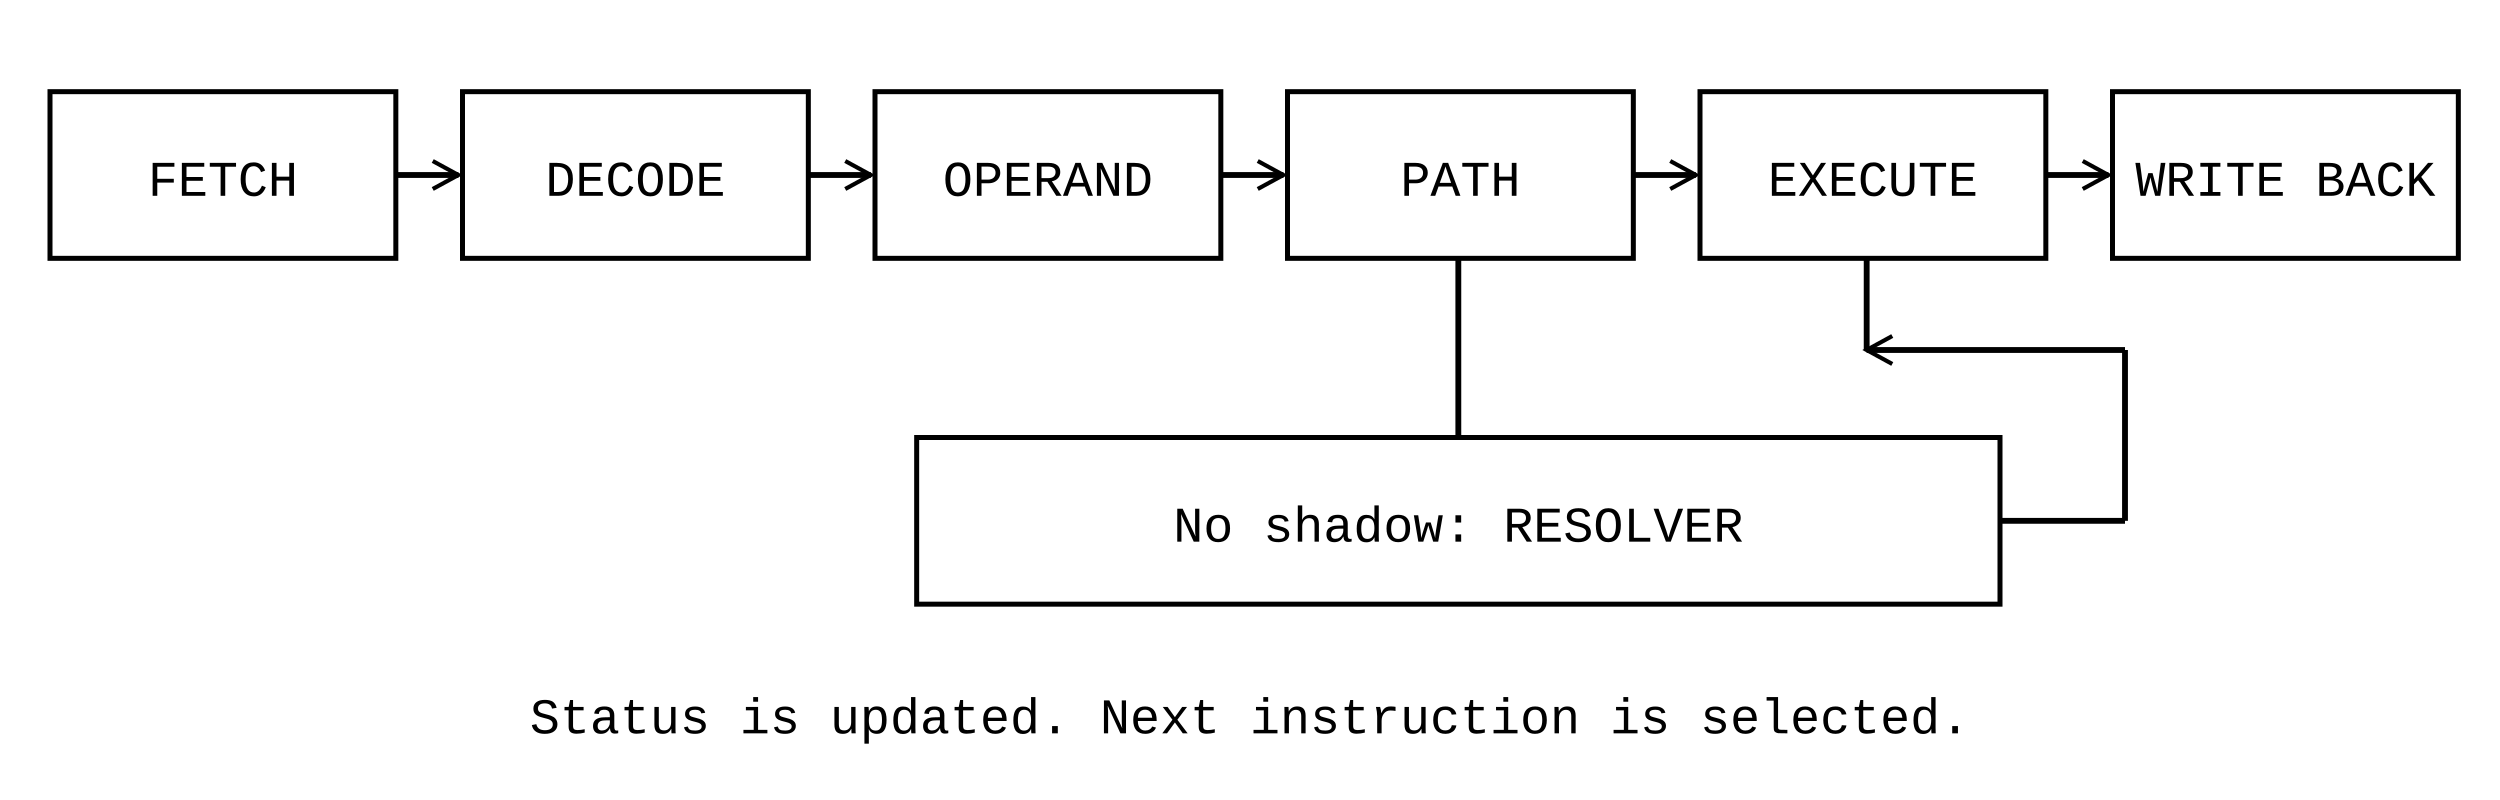
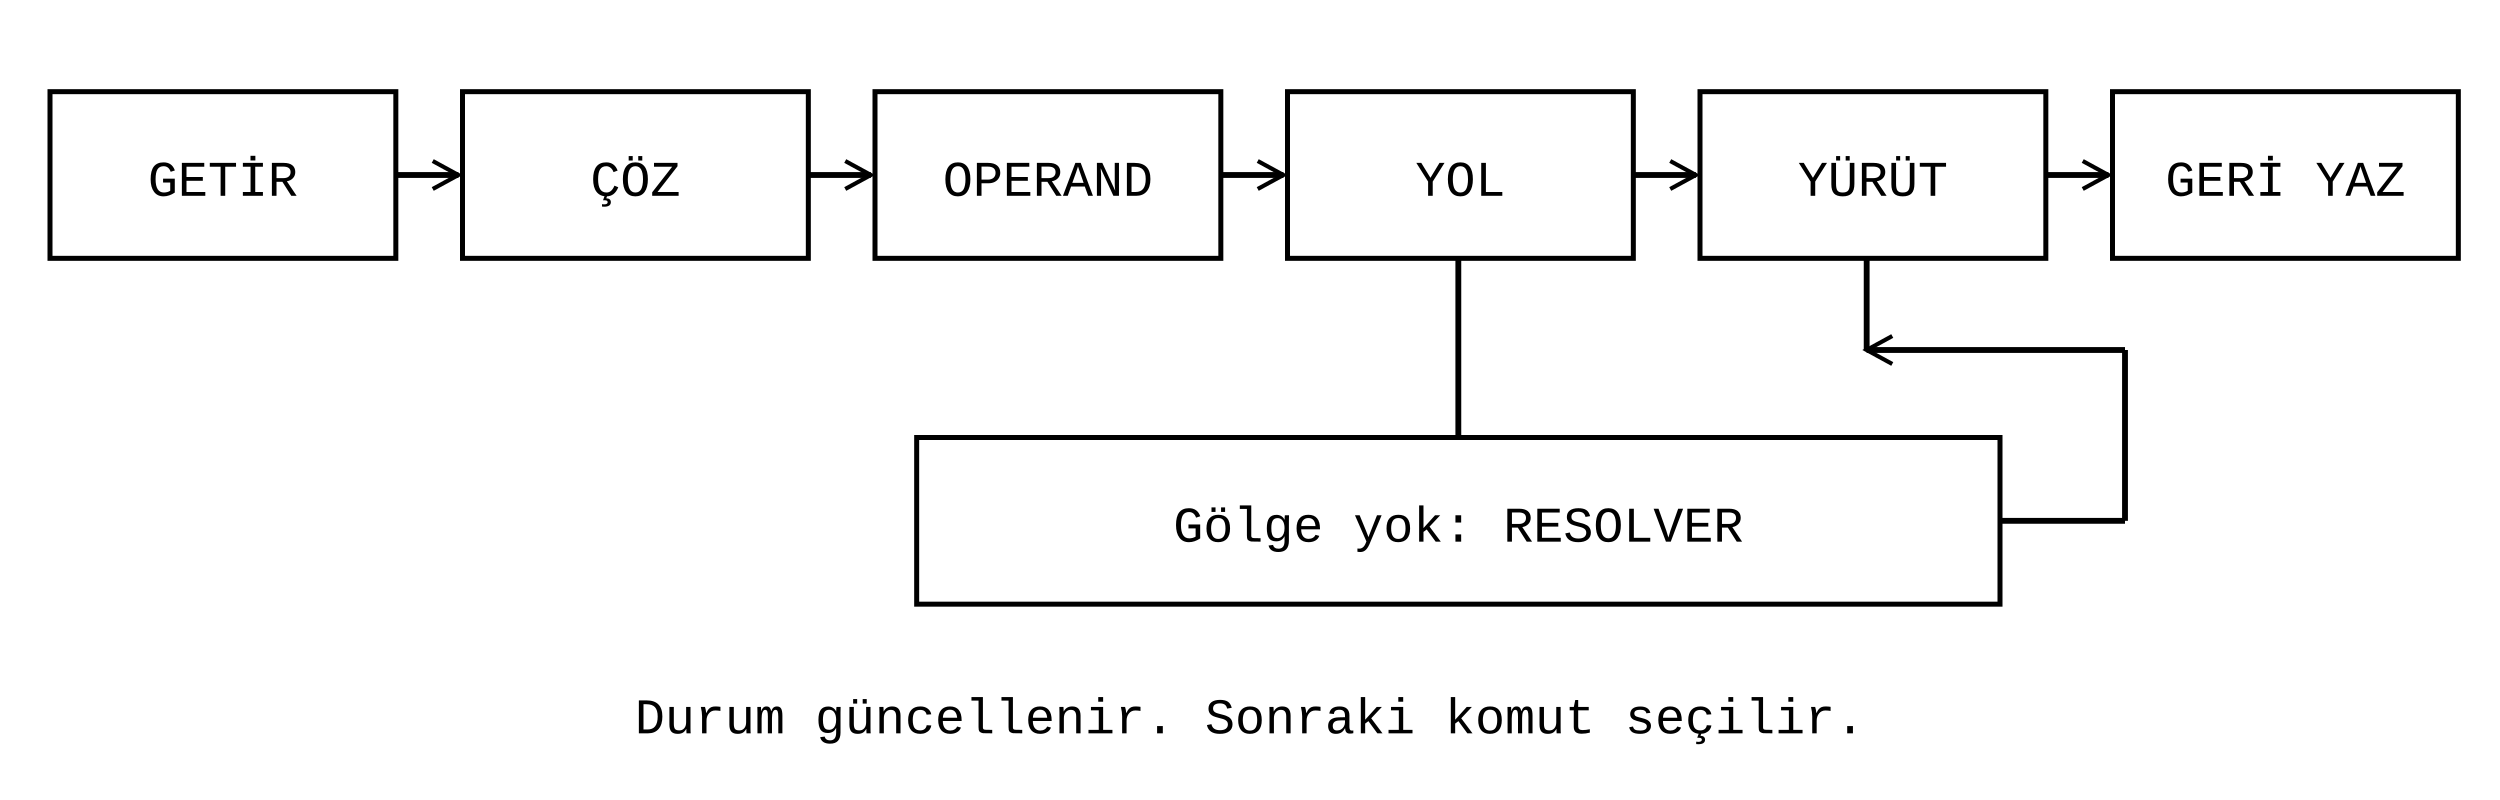
<svg xmlns="http://www.w3.org/2000/svg" width="600" height="192" viewBox="0 0 600 192">
  <rect width="100%" height="100%" fill="white" />
  <rect x="12" y="22" width="83" height="40" fill="white" stroke="black" stroke-width="1.2" />
-   <text x="53.5" y="47" font-size="12" text-anchor="middle" font-family="Liberation Mono,monospace">FETCH</text>
+   <text x="53.5" y="47" font-size="12" text-anchor="middle" font-family="Liberation Mono,monospace">GETİR</text>
  <path d="M95,42 L110,42" fill="none" stroke="black" stroke-width="1.4" />
  <path d="M103.857,45.356 L110,42 L103.857,38.644" fill="none" stroke="black" />
  <rect x="111" y="22" width="83" height="40" fill="white" stroke="black" stroke-width="1.2" />
-   <text x="152.5" y="47" font-size="12" text-anchor="middle" font-family="Liberation Mono,monospace">DECODE</text>
+   <text x="152.5" y="47" font-size="12" text-anchor="middle" font-family="Liberation Mono,monospace">ÇÖZ</text>
  <path d="M194,42 L209,42" fill="none" stroke="black" stroke-width="1.4" />
  <path d="M202.857,45.356 L209,42 L202.857,38.644" fill="none" stroke="black" />
  <rect x="210" y="22" width="83" height="40" fill="white" stroke="black" stroke-width="1.2" />
  <text x="251.5" y="47" font-size="12" text-anchor="middle" font-family="Liberation Mono,monospace">OPERAND</text>
  <path d="M293,42 L308,42" fill="none" stroke="black" stroke-width="1.4" />
  <path d="M301.857,45.356 L308,42 L301.857,38.644" fill="none" stroke="black" />
  <rect x="309" y="22" width="83" height="40" fill="white" stroke="black" stroke-width="1.2" />
-   <text x="350.5" y="47" font-size="12" text-anchor="middle" font-family="Liberation Mono,monospace">PATH</text>
+   <text x="350.5" y="47" font-size="12" text-anchor="middle" font-family="Liberation Mono,monospace">YOL</text>
  <path d="M392,42 L407,42" fill="none" stroke="black" stroke-width="1.4" />
  <path d="M400.857,45.356 L407,42 L400.857,38.644" fill="none" stroke="black" />
  <rect x="408" y="22" width="83" height="40" fill="white" stroke="black" stroke-width="1.2" />
-   <text x="449.5" y="47" font-size="12" text-anchor="middle" font-family="Liberation Mono,monospace">EXECUTE</text>
+   <text x="449.5" y="47" font-size="12" text-anchor="middle" font-family="Liberation Mono,monospace">YÜRÜT</text>
  <path d="M491,42 L506,42" fill="none" stroke="black" stroke-width="1.4" />
  <path d="M499.857,45.356 L506,42 L499.857,38.644" fill="none" stroke="black" />
  <rect x="507" y="22" width="83" height="40" fill="white" stroke="black" stroke-width="1.2" />
-   <text x="548.5" y="47" font-size="12" text-anchor="middle" font-family="Liberation Mono,monospace">WRITE BACK</text>
+   <text x="548.5" y="47" font-size="12" text-anchor="middle" font-family="Liberation Mono,monospace">GERİ YAZ</text>
  <path d="M350,62 L350,105" fill="none" stroke="black" stroke-width="1.4" />
  <rect x="220" y="105" width="260" height="40" fill="white" stroke="black" stroke-width="1.2" />
-   <text x="350" y="130" font-size="12" text-anchor="middle" font-family="Liberation Mono,monospace">No shadow: RESOLVER</text>
+   <text x="350" y="130" font-size="12" text-anchor="middle" font-family="Liberation Mono,monospace">Gölge yok: RESOLVER</text>
  <path d="M480,125 L510,125" fill="none" stroke="black" stroke-width="1.4" />
  <path d="M510,125 L510,84" fill="none" stroke="black" stroke-width="1.4" />
  <path d="M510,84 L448,84" fill="none" stroke="black" stroke-width="1.4" />
  <path d="M454.143,80.644 L448,84 L454.143,87.356" fill="none" stroke="black" />
  <path d="M448,84 L448,62" fill="none" stroke="black" stroke-width="1.4" />
-   <text x="300" y="176" font-size="12" text-anchor="middle" font-family="Liberation Mono,monospace">Status is updated. Next instruction is selected.</text>
+   <text x="300" y="176" font-size="12" text-anchor="middle" font-family="Liberation Mono,monospace">Durum güncellenir. Sonraki komut seçilir.</text>
</svg>
